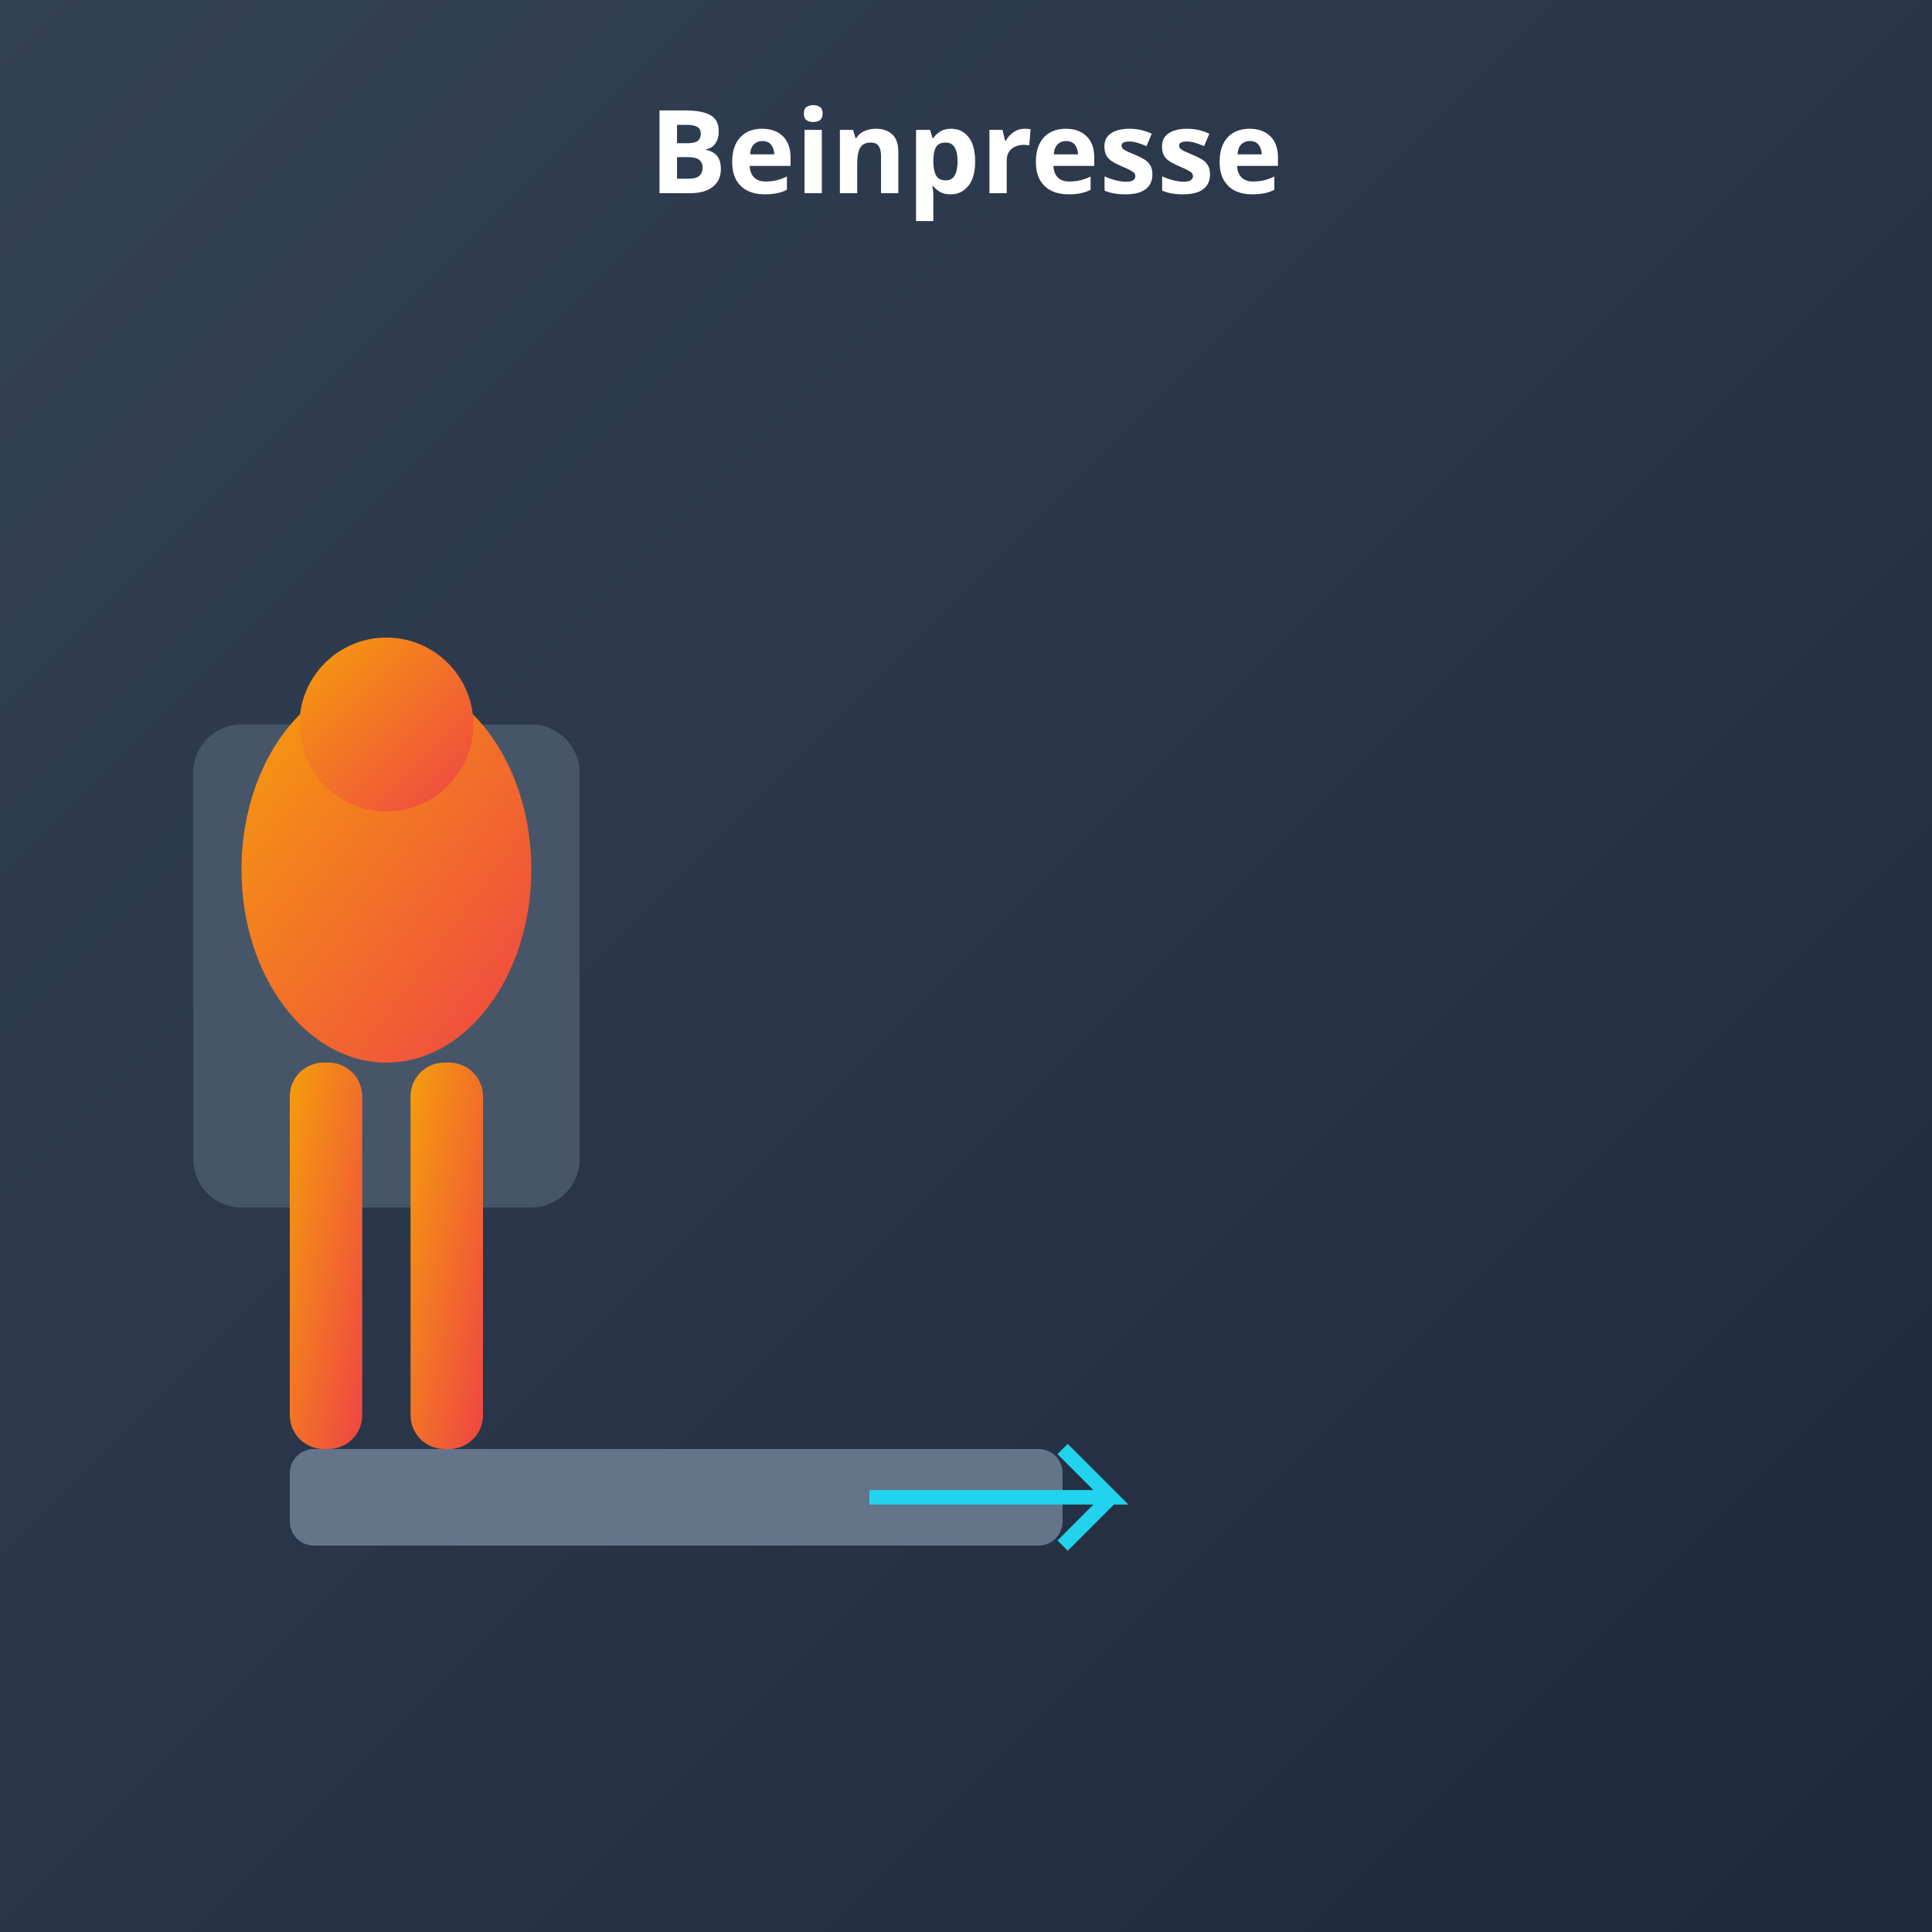
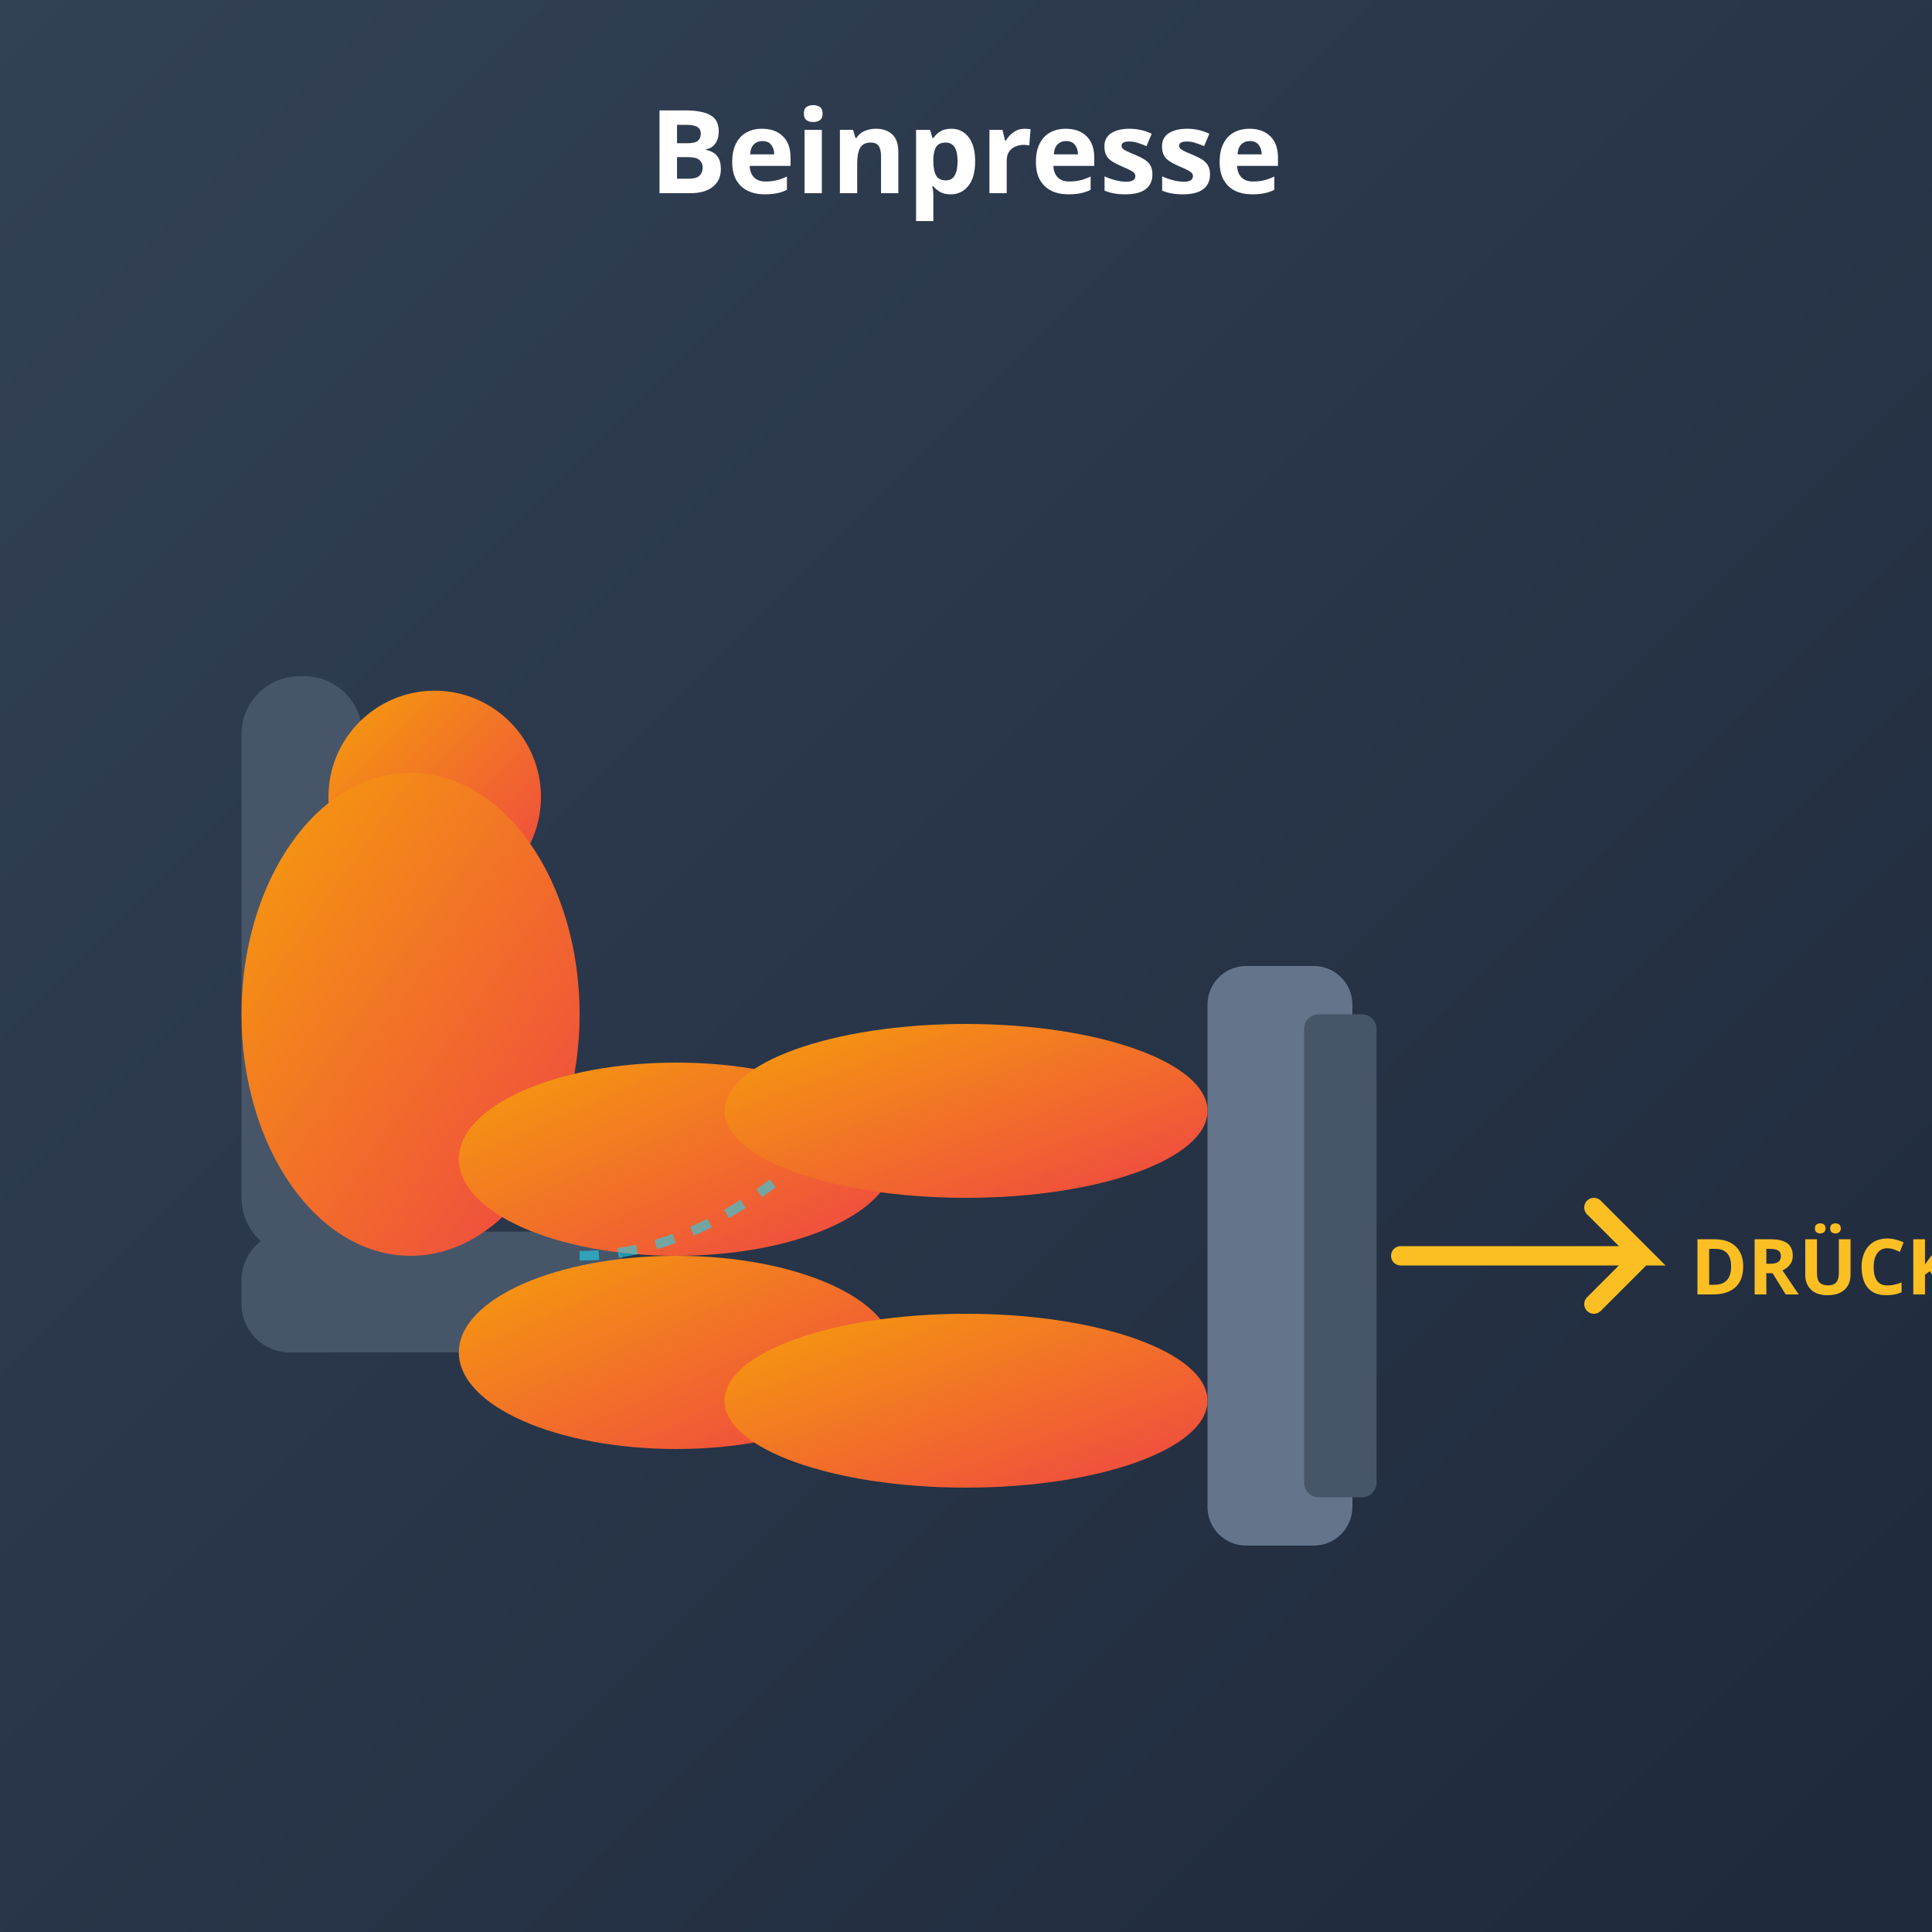
<svg xmlns="http://www.w3.org/2000/svg" width="400" height="400" viewBox="0 0 400 400">
  <defs>
    <linearGradient id="bg3" x1="0%" y1="0%" x2="100%" y2="100%">
      <stop offset="0%" style="stop-color:#334155;stop-opacity:1" />
      <stop offset="100%" style="stop-color:#1e293b;stop-opacity:1" />
    </linearGradient>
    <linearGradient id="leg3" x1="0%" y1="0%" x2="100%" y2="100%">
      <stop offset="0%" style="stop-color:#f59e0b;stop-opacity:1" />
      <stop offset="100%" style="stop-color:#ef4444;stop-opacity:1" />
    </linearGradient>
  </defs>
  <rect width="400" height="400" fill="url(#bg3)" />
  <text x="200" y="40" font-family="system-ui" font-size="24" font-weight="bold" fill="#ffffff" text-anchor="middle">Beinpresse</text>
-   <rect x="40" y="150" width="80" height="100" rx="10" fill="#475569" />
-   <ellipse cx="80" cy="180" rx="30" ry="40" fill="url(#leg3)" />
-   <circle cx="80" cy="150" r="18" fill="url(#leg3)" />
-   <rect x="60" y="220" width="15" height="80" rx="7" fill="url(#leg3)">
-     <animate attributeName="height" values="80;120;80" dur="2s" repeatCount="indefinite" />
-     <animate attributeName="y" values="220;180;220" dur="2s" repeatCount="indefinite" />
+   <rect x="50" y="140" width="25" height="120" rx="12" fill="#475569" />
+   <rect x="50" y="255" width="80" height="25" rx="10" fill="#475569" />
+   <circle cx="90" cy="165" r="22" fill="url(#leg3)" />
+   <ellipse cx="85" cy="210" rx="35" ry="50" fill="url(#leg3)" />
+   <ellipse cx="140" cy="240" rx="45" ry="20" fill="url(#leg3)">
+     <animate attributeName="cx" values="140;180;140" dur="2.5s" repeatCount="indefinite" />
+     <animate attributeName="rx" values="45;60;45" dur="2.5s" repeatCount="indefinite" />
+   </ellipse>
+   <ellipse cx="140" cy="280" rx="45" ry="20" fill="url(#leg3)">
+     <animate attributeName="cx" values="140;180;140" dur="2.5s" repeatCount="indefinite" />
+     <animate attributeName="rx" values="45;60;45" dur="2.5s" repeatCount="indefinite" />
+   </ellipse>
+   <ellipse cx="200" cy="230" rx="50" ry="18" fill="url(#leg3)">
+     <animate attributeName="cx" values="200;260;200" dur="2.5s" repeatCount="indefinite" />
+     <animate attributeName="rx" values="50;65;50" dur="2.5s" repeatCount="indefinite" />
+   </ellipse>
+   <ellipse cx="200" cy="290" rx="50" ry="18" fill="url(#leg3)">
+     <animate attributeName="cx" values="200;260;200" dur="2.5s" repeatCount="indefinite" />
+     <animate attributeName="rx" values="50;65;50" dur="2.5s" repeatCount="indefinite" />
+   </ellipse>
+   <rect x="250" y="200" width="30" height="120" rx="8" fill="#64748b">
+     <animate attributeName="x" values="250;310;250" dur="2.5s" repeatCount="indefinite" />
  </rect>
-   <rect x="85" y="220" width="15" height="80" rx="7" fill="url(#leg3)">
-     <animate attributeName="height" values="80;120;80" dur="2s" repeatCount="indefinite" />
-     <animate attributeName="y" values="220;180;220" dur="2s" repeatCount="indefinite" />
-   </rect>
-   <rect x="60" y="300" width="160" height="20" rx="5" fill="#64748b">
-     <animate attributeName="x" values="60;100;60" dur="2s" repeatCount="indefinite" />
-   </rect>
-   <path d="M 180 310 L 230 310 L 220 300 M 230 310 L 220 320" stroke="#22d3ee" stroke-width="3" fill="none">
-     <animate attributeName="opacity" values="1;0.3;1" dur="2s" repeatCount="indefinite" />
-   </path>
+   <g>
+     <rect x="270" y="210" width="15" height="100" rx="3" fill="#475569">
+       <animate attributeName="x" values="270;330;270" dur="2.5s" repeatCount="indefinite" />
+     </rect>
+   </g>
+   <g>
+     <path d="M 290 260 L 340 260 L 330 250 M 340 260 L 330 270" stroke="#fbbf24" stroke-width="4" fill="none" stroke-linecap="round">
+       <animate attributeName="opacity" values="1;0.3;1" dur="2.5s" repeatCount="indefinite" />
+     </path>
+     <text x="350" y="268" font-family="system-ui" font-size="16" fill="#fbbf24" font-weight="bold">
+       DRÜCKEN
+       <animate attributeName="opacity" values="1;0.3;1" dur="2.5s" repeatCount="indefinite" />
+     </text>
+   </g>
+   <g opacity="0.6">
+     <path d="M 120 260 Q 140 260 160 245" stroke="#22d3ee" stroke-width="2" fill="none" stroke-dasharray="4,4">
+       <animate attributeName="d" values="M 120 260 Q 140 260 160 245; M 120 260 Q 160 260 240 240; M 120 260 Q 140 260 160 245" dur="2.5s" repeatCount="indefinite" />
+     </path>
+   </g>
</svg>
